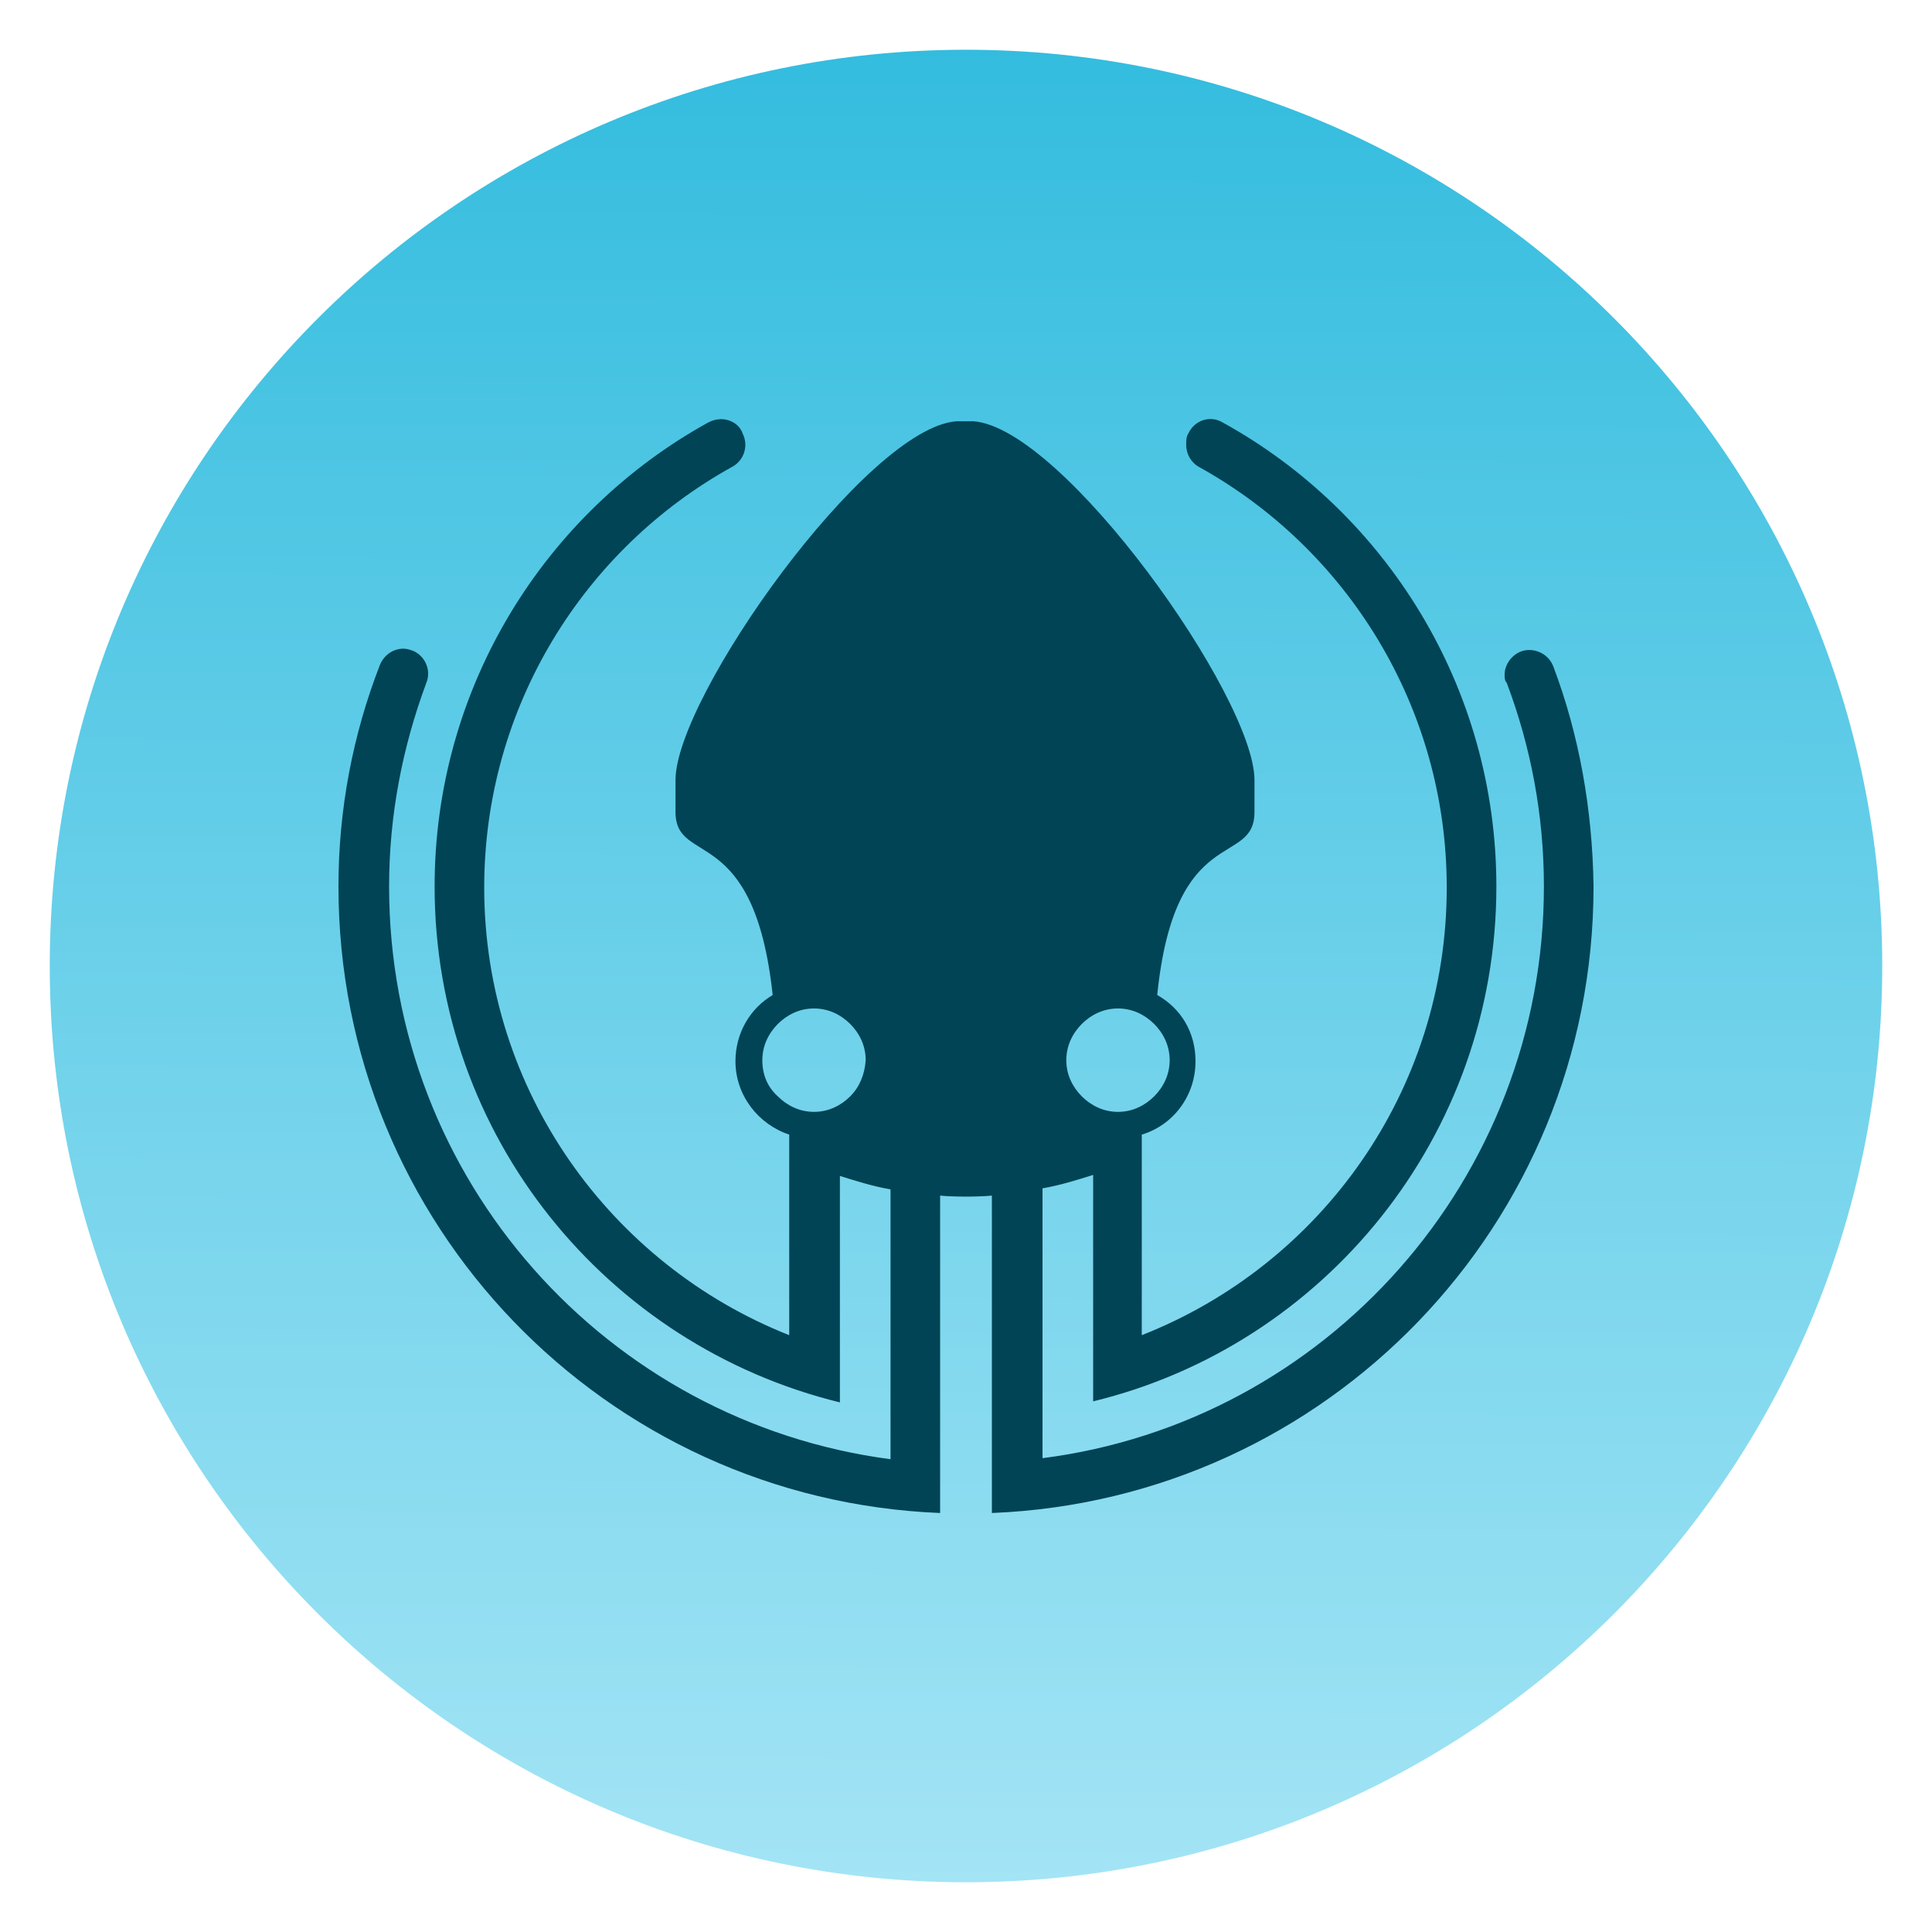
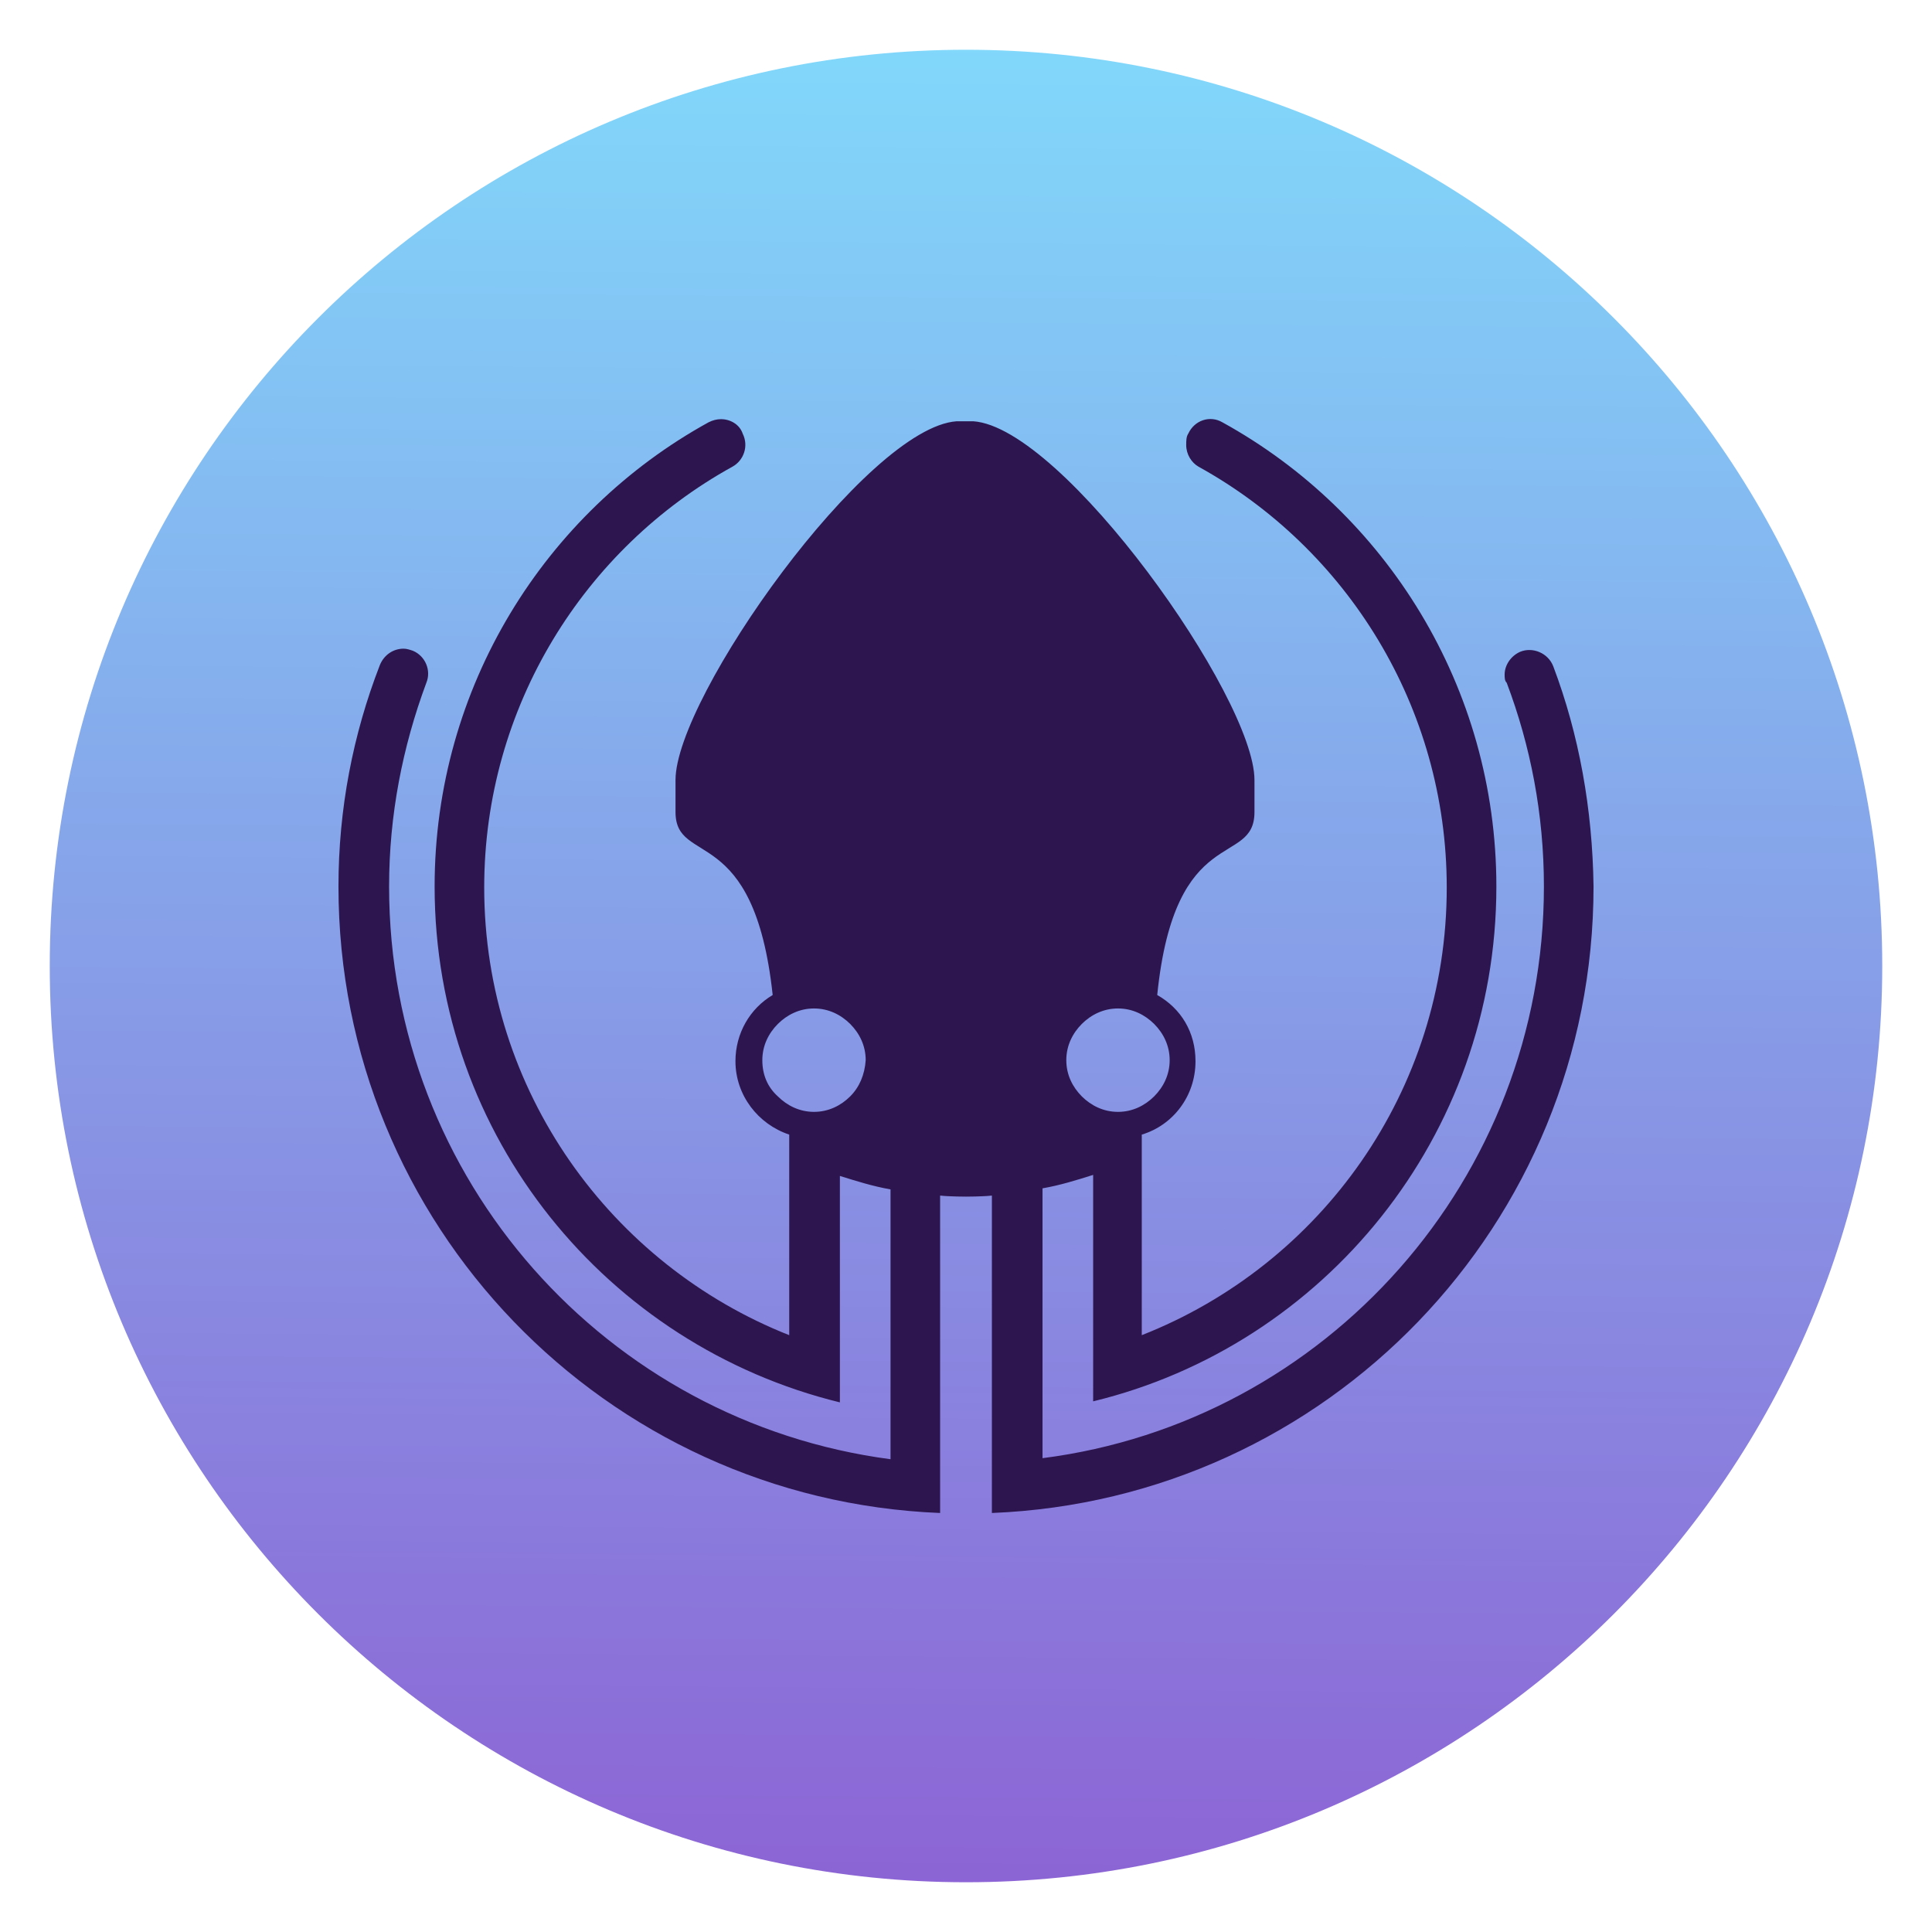
<svg xmlns="http://www.w3.org/2000/svg" xmlns:xlink="http://www.w3.org/1999/xlink" style="clip-rule:evenodd;fill-rule:evenodd;stroke-linejoin:round;stroke-miterlimit:2" version="1.1" viewBox="0 0 48 48" id="svg18">
  <circle cx="24" cy="24" r="22.764" style="fill:url(#linearGradient24);fill-opacity:1" id="circle2" />
-   <path d="m38.59 16.553c-0.129-0.333-0.515-0.487-0.823-0.359-0.231 0.102-0.385 0.333-0.385 0.565 0 0.077 0 0.154 0.052 0.205 0.591 1.567 0.924 3.262 0.924 5.061 0 7.269-5.419 13.304-12.457 14.203v-6.704c0.436-0.076 0.847-0.204 1.258-0.334v5.626c5.728-1.388 10.018-6.576 10.018-12.791 0-4.958-2.749-9.298-6.807-11.533-0.309-0.18-0.693-0.052-0.848 0.282-0.051 0.077-0.051 0.18-0.051 0.283 0 0.23 0.129 0.436 0.308 0.539 3.673 2.029 6.165 5.959 6.165 10.455 0 5.059-3.134 9.374-7.577 11.121v-4.983c0.77-0.231 1.335-0.95 1.335-1.824 0-0.719-0.36-1.31-0.951-1.644 0.437-4.315 2.416-3.159 2.416-4.546v-0.796c0-2.055-4.753-8.759-6.987-8.913h-0.411c-2.235 0.154-6.986 6.858-6.986 8.913v0.796c0 1.361 1.951 0.231 2.414 4.546-0.565 0.334-0.925 0.951-0.925 1.644 0 0.848 0.565 1.567 1.336 1.824v4.983c-4.418-1.747-7.578-6.062-7.578-11.121 0-4.496 2.492-8.426 6.165-10.455 0.283-0.154 0.411-0.514 0.257-0.822-0.077-0.231-0.309-0.36-0.539-0.36-0.103 0-0.206 0.026-0.309 0.078-4.058 2.235-6.806 6.575-6.806 11.533 0 6.215 4.289 11.403 10.069 12.817v-5.626c0.411 0.128 0.821 0.258 1.258 0.334v6.704c-7.038-0.925-12.458-6.934-12.458-14.229 0-1.773 0.334-3.468 0.925-5.06 0.128-0.308-0.026-0.669-0.334-0.797-0.077-0.026-0.154-0.052-0.231-0.052-0.257 0-0.488 0.155-0.591 0.411-0.667 1.722-1.027 3.571-1.027 5.498 0 8.399 6.627 15.231 14.948 15.565v-7.886c0.232 0.026 0.643 0.026 0.643 0.026s0.411 0 0.643-0.026v7.886c8.321-0.334 14.948-7.166 14.948-15.565-0.026-1.927-0.36-3.776-1.001-5.472zm-11.713 8.887c0.231-0.23 0.54-0.385 0.899-0.385 0.36 0 0.667 0.155 0.899 0.385 0.231 0.232 0.385 0.54 0.385 0.9s-0.154 0.667-0.385 0.899c-0.232 0.23-0.539 0.385-0.899 0.385-0.359 0-0.668-0.155-0.899-0.385-0.231-0.232-0.385-0.539-0.385-0.899s0.154-0.668 0.385-0.9zm-5.754 1.799c-0.231 0.23-0.54 0.385-0.899 0.385-0.36 0-0.667-0.155-0.899-0.385-0.257-0.232-0.385-0.539-0.385-0.899s0.154-0.668 0.385-0.9c0.232-0.23 0.539-0.385 0.899-0.385 0.359 0 0.668 0.155 0.899 0.385 0.231 0.232 0.385 0.54 0.385 0.9-0.025 0.36-0.154 0.667-0.385 0.899z" style="fill-rule:nonzero;fill:#004455" id="path4" />
+   <path d="m38.59 16.553c-0.129-0.333-0.515-0.487-0.823-0.359-0.231 0.102-0.385 0.333-0.385 0.565 0 0.077 0 0.154 0.052 0.205 0.591 1.567 0.924 3.262 0.924 5.061 0 7.269-5.419 13.304-12.457 14.203v-6.704c0.436-0.076 0.847-0.204 1.258-0.334v5.626c5.728-1.388 10.018-6.576 10.018-12.791 0-4.958-2.749-9.298-6.807-11.533-0.309-0.18-0.693-0.052-0.848 0.282-0.051 0.077-0.051 0.18-0.051 0.283 0 0.23 0.129 0.436 0.308 0.539 3.673 2.029 6.165 5.959 6.165 10.455 0 5.059-3.134 9.374-7.577 11.121v-4.983c0.77-0.231 1.335-0.95 1.335-1.824 0-0.719-0.36-1.31-0.951-1.644 0.437-4.315 2.416-3.159 2.416-4.546v-0.796c0-2.055-4.753-8.759-6.987-8.913h-0.411c-2.235 0.154-6.986 6.858-6.986 8.913v0.796c0 1.361 1.951 0.231 2.414 4.546-0.565 0.334-0.925 0.951-0.925 1.644 0 0.848 0.565 1.567 1.336 1.824v4.983c-4.418-1.747-7.578-6.062-7.578-11.121 0-4.496 2.492-8.426 6.165-10.455 0.283-0.154 0.411-0.514 0.257-0.822-0.077-0.231-0.309-0.36-0.539-0.36-0.103 0-0.206 0.026-0.309 0.078-4.058 2.235-6.806 6.575-6.806 11.533 0 6.215 4.289 11.403 10.069 12.817v-5.626c0.411 0.128 0.821 0.258 1.258 0.334v6.704c-7.038-0.925-12.458-6.934-12.458-14.229 0-1.773 0.334-3.468 0.925-5.06 0.128-0.308-0.026-0.669-0.334-0.797-0.077-0.026-0.154-0.052-0.231-0.052-0.257 0-0.488 0.155-0.591 0.411-0.667 1.722-1.027 3.571-1.027 5.498 0 8.399 6.627 15.231 14.948 15.565v-7.886c0.232 0.026 0.643 0.026 0.643 0.026s0.411 0 0.643-0.026v7.886c8.321-0.334 14.948-7.166 14.948-15.565-0.026-1.927-0.36-3.776-1.001-5.472zm-11.713 8.887c0.231-0.23 0.54-0.385 0.899-0.385 0.36 0 0.667 0.155 0.899 0.385 0.231 0.232 0.385 0.54 0.385 0.9s-0.154 0.667-0.385 0.899c-0.232 0.23-0.539 0.385-0.899 0.385-0.359 0-0.668-0.155-0.899-0.385-0.231-0.232-0.385-0.539-0.385-0.899s0.154-0.668 0.385-0.9zm-5.754 1.799c-0.231 0.23-0.54 0.385-0.899 0.385-0.36 0-0.667-0.155-0.899-0.385-0.257-0.232-0.385-0.539-0.385-0.899s0.154-0.668 0.385-0.9c0.232-0.23 0.539-0.385 0.899-0.385 0.359 0 0.668 0.155 0.899 0.385 0.231 0.232 0.385 0.54 0.385 0.9-0.025 0.36-0.154 0.667-0.385 0.899z" style="fill-rule:nonzero;fill:#2d1650" id="path4" />
  <defs id="defs16">
    <linearGradient id="linearGradient22">
-       <stop style="stop-color:#00aad4;stop-opacity:1" offset="0" id="stop18" />
-       <stop style="stop-color:#d5f6ff;stop-opacity:1" offset="1" id="stop20" />
+       <stop style="stop-color:#8d5fd3;stop-opacity:1" offset="0" id="stop18" />
+       <stop style="stop-color:#80e5ff;stop-opacity:1" offset="1" id="stop20" />
    </linearGradient>
    <linearGradient id="_Linear1" x2="1" gradientTransform="matrix(14.6784,42.1275,-42.1275,14.6784,-69.2717,33.3164)" gradientUnits="userSpaceOnUse">
      <stop style="stop-color:#40c6aa" offset="0" id="stop6" />
      <stop style="stop-color:#125840" offset="1" id="stop8" />
    </linearGradient>
    <linearGradient id="_Linear2" x2="1" gradientTransform="matrix(-.137792 -27.3068 27.3068 -.137792 320.626 36.2755)" gradientUnits="userSpaceOnUse">
      <stop style="stop-color:#ececec" offset="0" id="stop11" />
      <stop style="stop-color:#fff" offset="1" id="stop13" />
    </linearGradient>
-     <linearGradient xlink:href="#linearGradient22" id="linearGradient24" x1="24.203" y1="-19.729" x2="24" y2="67.119" gradientUnits="userSpaceOnUse" />
+     <linearGradient xlink:href="#linearGradient22" id="linearGradient24" x1="24.304" y1="48.856" x2="24.707" y2="-4.012" gradientUnits="userSpaceOnUse" />
  </defs>
</svg>
